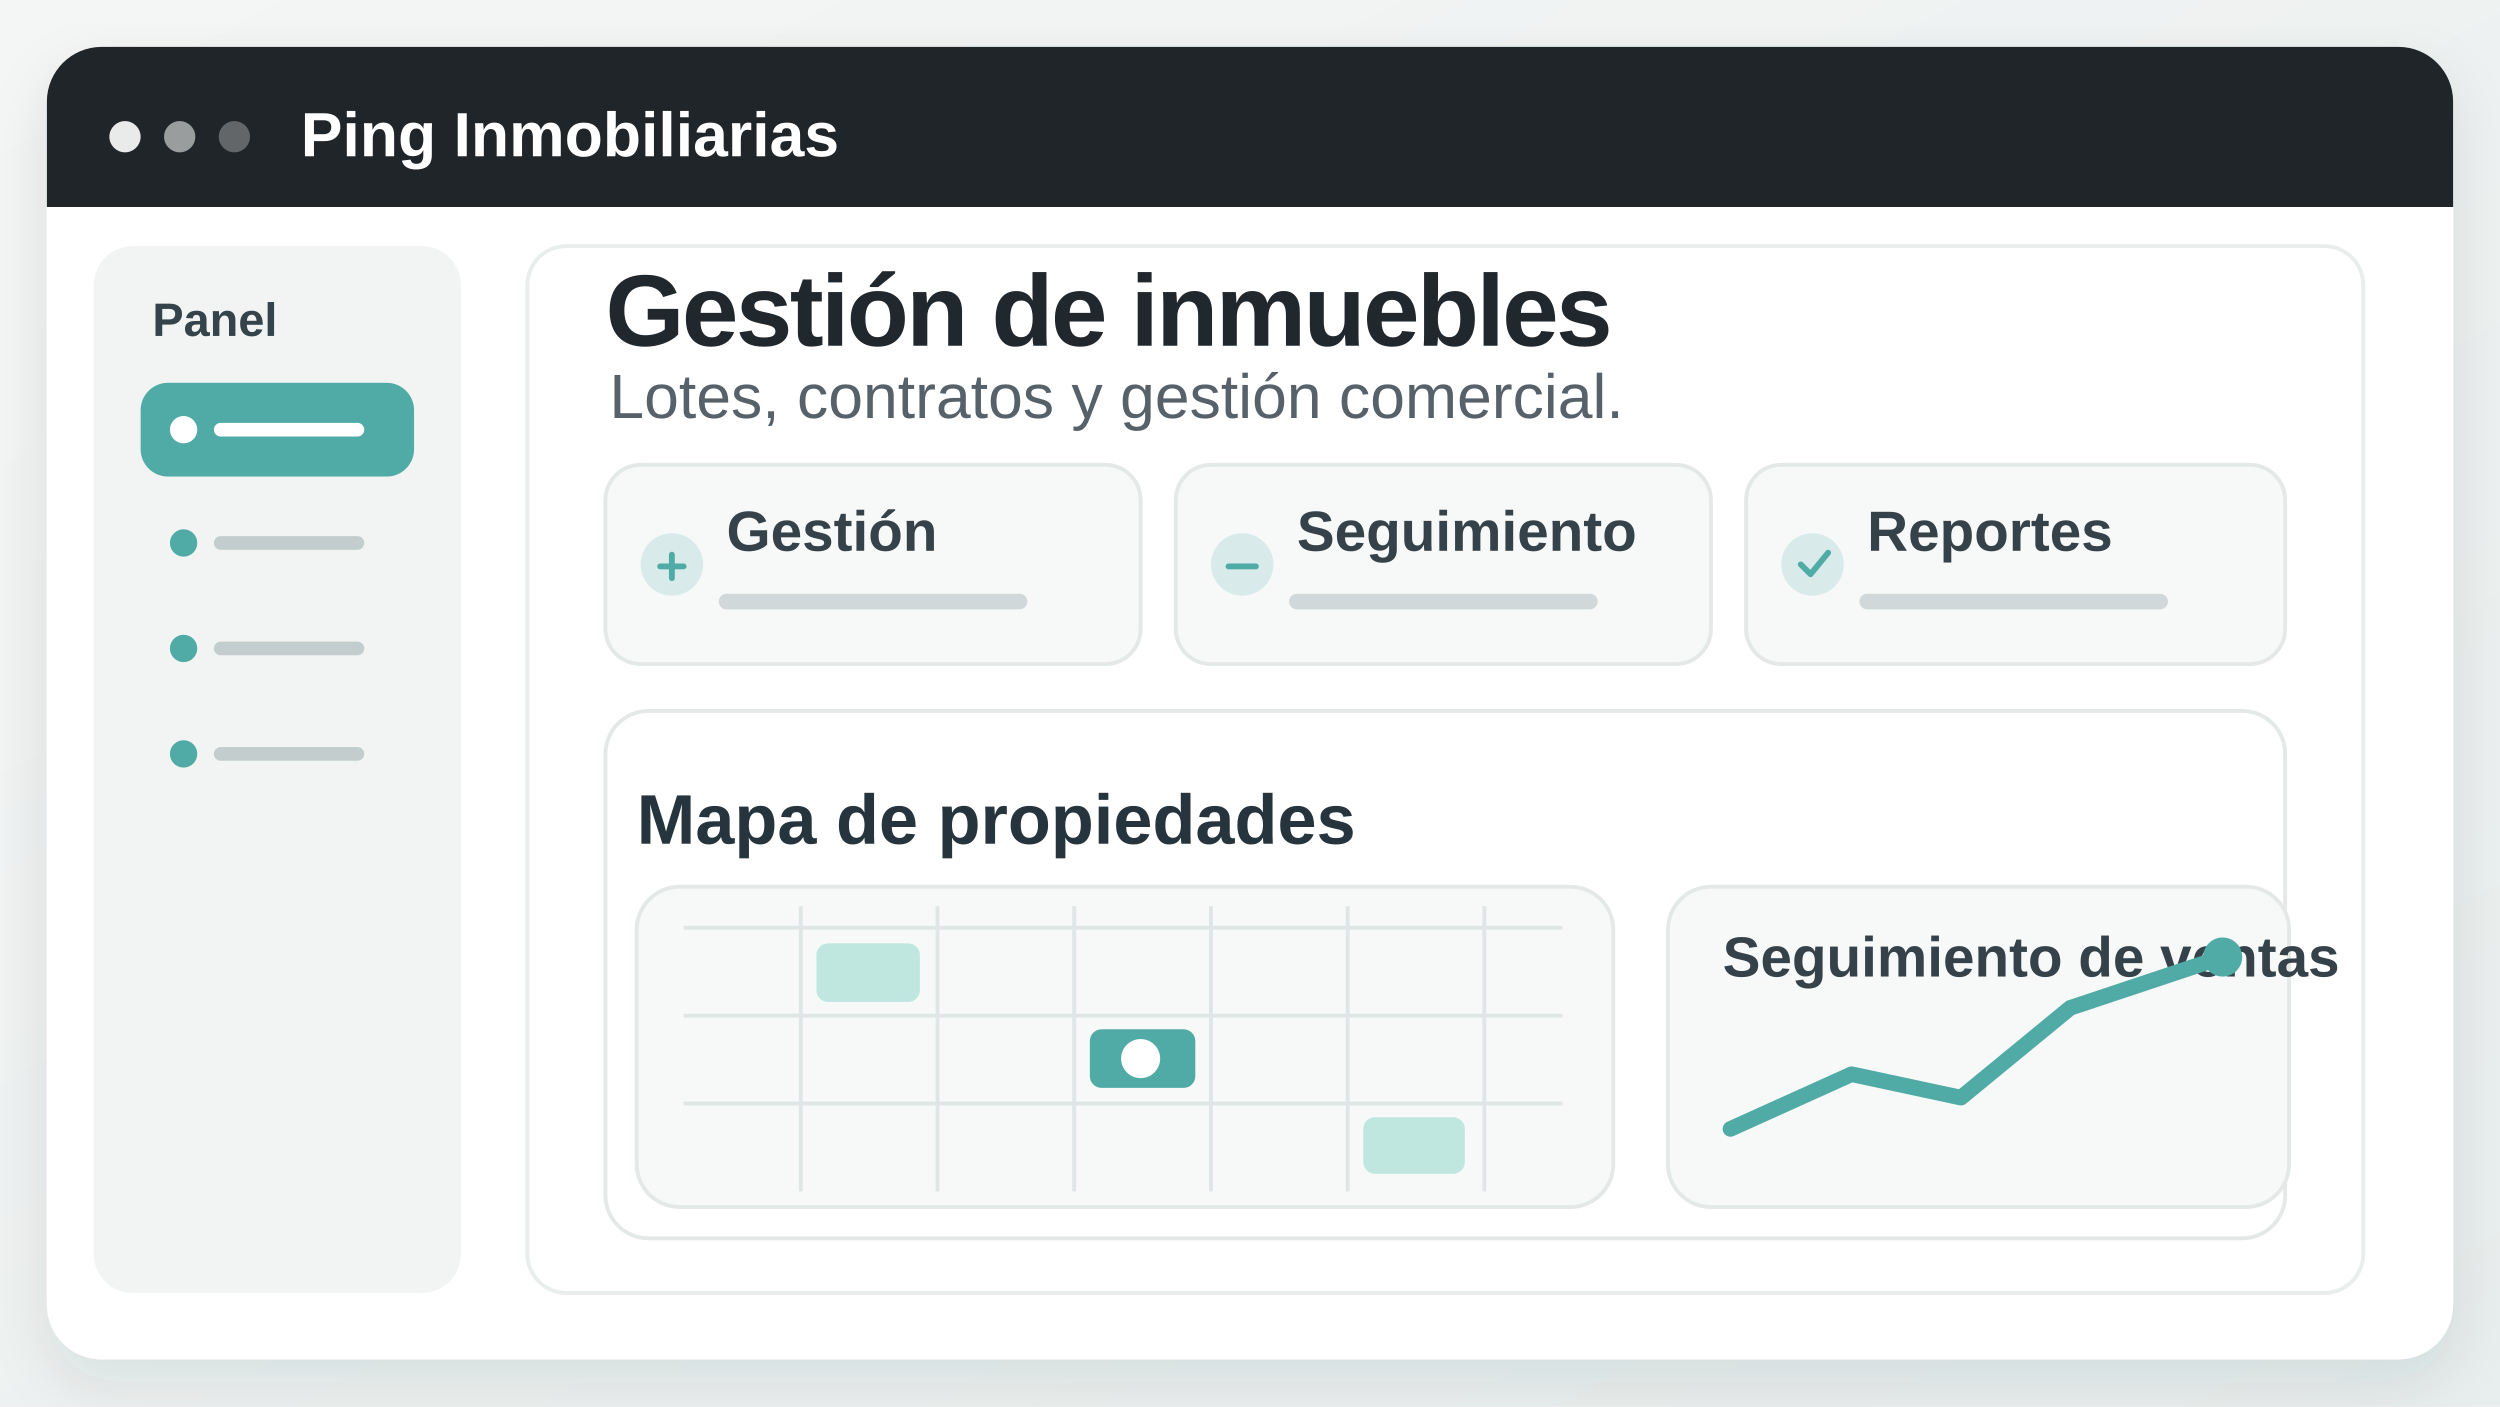
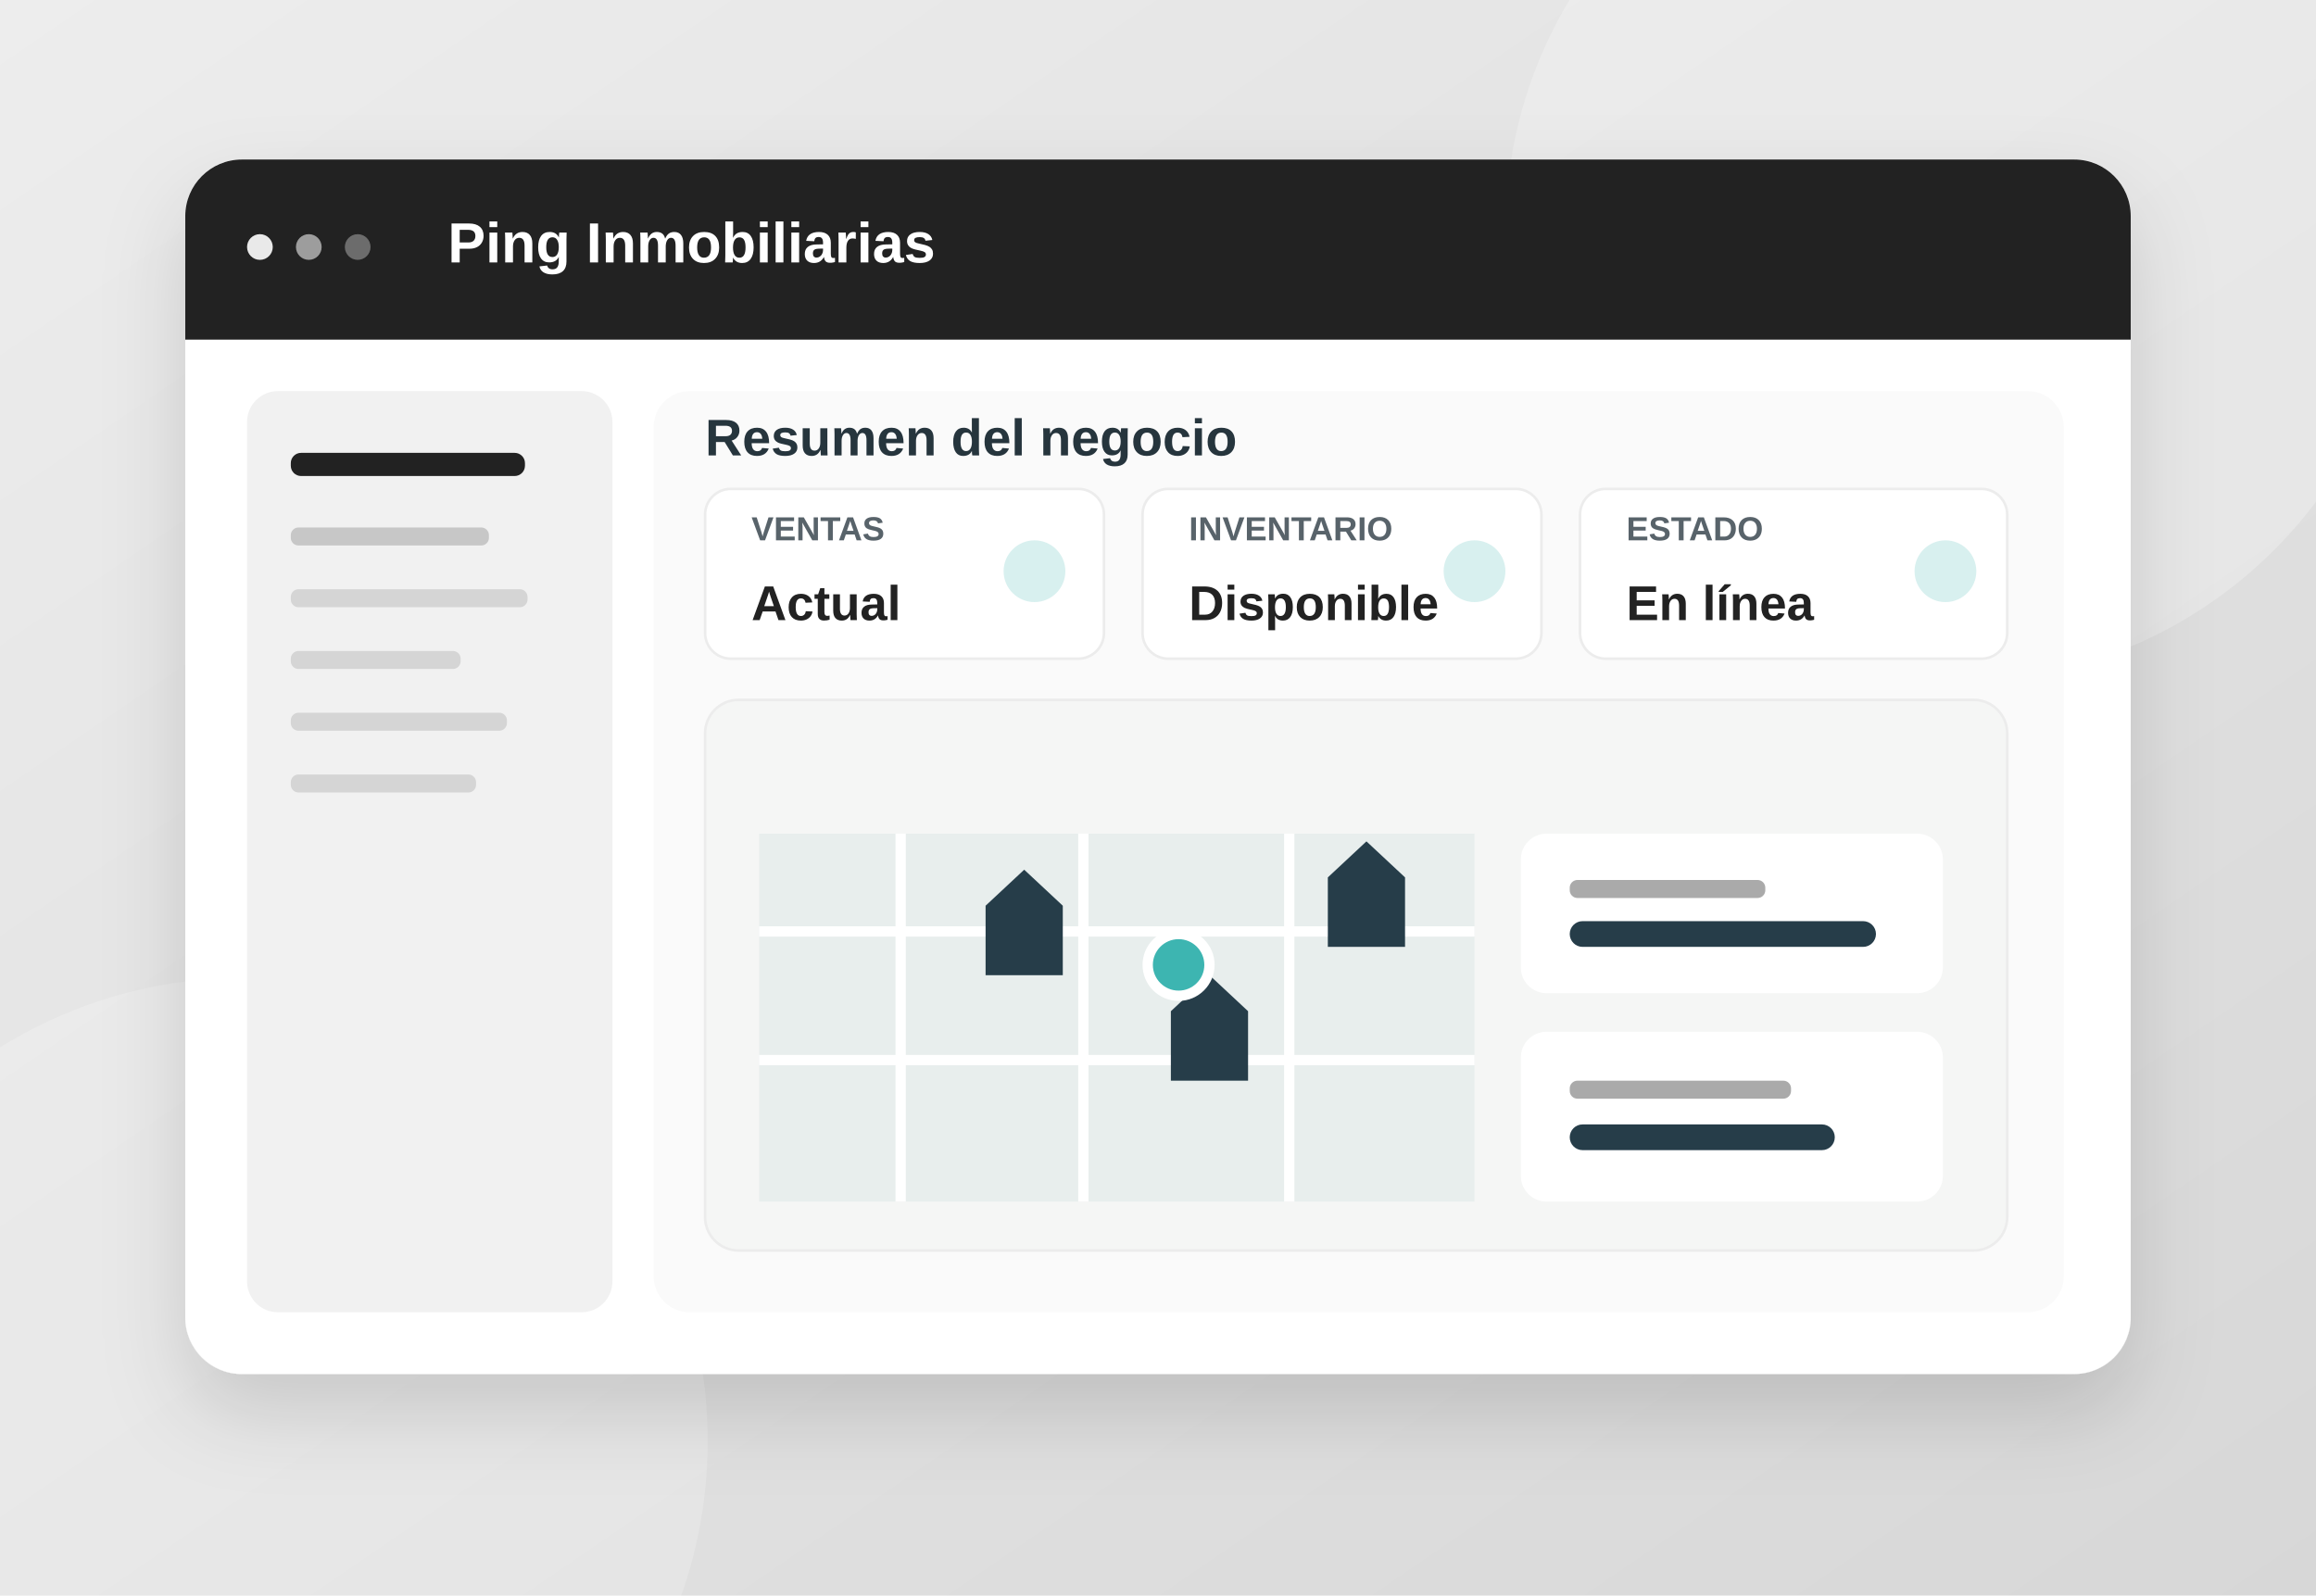
- <svg xmlns="http://www.w3.org/2000/svg" viewBox="0 0 1280 720" role="img" aria-label="Gestión de inmuebles: Lotes, contratos y seguimiento comercial.">
+ <svg xmlns="http://www.w3.org/2000/svg" viewBox="0 0 900 620" role="img" aria-label="Ping Inmobiliarias">
  <defs>
-     <linearGradient id="back" x1="0" y1="0" x2="1" y2="1">
-       <stop stop-color="#f4f6f5" />
-       <stop offset="1" stop-color="#e8eded" />
+     <linearGradient id="bg" x1="0" y1="0" x2="1" y2="1">
+       <stop stop-color="#ededed" />
+       <stop offset="1" stop-color="#d7d7d7" />
    </linearGradient>
-     <filter id="shadow" x="-10%" y="-10%" width="120%" height="125%">
-       <feDropShadow dx="0" dy="12" stdDeviation="15" flood-color="#26343d" flood-opacity=".10" />
+     <linearGradient id="teal" x1="0" y1="0" x2="1" y2="1">
+       <stop stop-color="#69d4d0" />
+       <stop offset="1" stop-color="#2fa9a7" />
+     </linearGradient>
+     <filter id="shadow" x="-20%" y="-20%" width="150%" height="160%">
+       <feDropShadow dx="0" dy="15" stdDeviation="16" flood-color="#151515" flood-opacity=".14" />
    </filter>
-     <style>.title{font:700 52px Arial,sans-serif;fill:#20272d;letter-spacing:-1.3px}.subtitle{font:400 32px Arial,sans-serif;fill:#56616a}.paneltitle{font:700 36px Arial,sans-serif;fill:#26343d}.label{font:700 29px Arial,sans-serif;fill:#35424a}.rowtext{font:600 28px Arial,sans-serif;fill:#39464e}.pilltext{font:700 25px Arial,sans-serif;fill:#34434a}.gridline{stroke:#e0e6e5;stroke-width:2}.barline{stroke:#d0d8d9;stroke-width:8;stroke-linecap:round}.track{fill:#e5ebeb}.softcard{fill:#f7f9f9;stroke:#e4e9e8;stroke-width:2}@media(max-width:500px){.product-name{font-size:48px!important}.title{font-size:62px!important}.subtitle{font-size:34px!important}.paneltitle{font-size:38px!important}.label{font-size:32px!important}.rowtext{font-size:31px!important}.pilltext{font-size:27px!important}}</style>
  </defs>
-   <rect width="1280" height="720" fill="url(#back)" />
-   <rect x="24" y="24" width="1232" height="672" rx="28" fill="#fff" filter="url(#shadow)" />
-   <path d="M52 24H1228a28 28 0 0 1 28 28v54H24V52a28 28 0 0 1 28-28" fill="#202529" />
-   <circle cx="64" cy="70" r="8" fill="#fff" opacity=".9" />
-   <circle cx="92" cy="70" r="8" fill="#fff" opacity=".55" />
-   <circle cx="120" cy="70" r="8" fill="#fff" opacity=".3" />
-   <text class="product-name" x="154" y="80" fill="#fff" font-family="Arial,sans-serif" font-size="32" font-weight="700">Ping Inmobiliarias</text>
-   <rect x="48" y="126" width="188" height="536" rx="20" fill="#f1f4f3" />
-   <text x="78" y="172" fill="#35434a" font-family="Arial,sans-serif" font-size="24" font-weight="700">Panel</text>
-   <rect x="72" y="196" width="140" height="48" rx="14" fill="#50aaa5" />
-   <circle cx="94" cy="220" r="7" fill="#fff" />
-   <path d="M113 220h70" stroke="#fff" stroke-width="7" stroke-linecap="round" />
-   <circle cx="94" cy="278" r="7" fill="#50aaa5" />
-   <path d="M113 278h70" stroke="#c3cdce" stroke-width="7" stroke-linecap="round" />
-   <circle cx="94" cy="332" r="7" fill="#50aaa5" />
-   <path d="M113 332h70" stroke="#c3cdce" stroke-width="7" stroke-linecap="round" />
-   <circle cx="94" cy="386" r="7" fill="#50aaa5" />
-   <path d="M113 386h70" stroke="#c3cdce" stroke-width="7" stroke-linecap="round" />
-   <rect x="270" y="126" width="940" height="536" rx="20" fill="#fff" stroke="#e9edec" stroke-width="2" />
-   <text x="310" y="177" class="title">Gestión de inmuebles</text>
-   <text x="312" y="214" class="subtitle">Lotes, contratos y gestión comercial.</text>
-   <rect x="310" y="238" width="274" height="102" rx="18" class="softcard" />
-   <rect x="602" y="238" width="274" height="102" rx="18" class="softcard" />
-   <rect x="894" y="238" width="276" height="102" rx="18" class="softcard" />
-   <circle cx="344" cy="289" r="16" fill="#50aaa5" opacity=".18" />
-   <path d="M338 290h12m-6-6v12" stroke="#50aaa5" stroke-width="3" stroke-linecap="round" />
-   <text x="372" y="282" class="label">Gestión</text>
-   <path d="M372 308h150" class="barline" />
-   <circle cx="636" cy="289" r="16" fill="#50aaa5" opacity=".18" />
-   <path d="M629 290h14" stroke="#50aaa5" stroke-width="3" stroke-linecap="round" />
-   <text x="664" y="282" class="label">Seguimiento</text>
-   <path d="M664 308h150" class="barline" />
-   <circle cx="928" cy="289" r="16" fill="#50aaa5" opacity=".18" />
-   <path d="m922 289 5 5 9-11" fill="none" stroke="#50aaa5" stroke-width="3" stroke-linecap="round" stroke-linejoin="round" />
-   <text x="956" y="282" class="label">Reportes</text>
-   <path d="M956 308h150" class="barline" />
-   <rect x="310" y="364" width="860" height="270" rx="22" fill="#fff" stroke="#e4e9e8" stroke-width="2" />
-   <text x="326" y="432" class="paneltitle">Mapa de propiedades</text>
-   <rect x="326" y="454" width="500" height="164" rx="22" class="softcard" />
-   <path d="M350 475H800M350 520H800M350 565H800M410 464V610M480 464V610M550 464V610M620 464V610M690 464V610M760 464V610" class="gridline" />
-   <rect x="418" y="483" width="53" height="30" rx="6" fill="#bfe7df" />
-   <rect x="558" y="527" width="54" height="30" rx="6" fill="#50aaa5" />
-   <rect x="698" y="572" width="52" height="29" rx="6" fill="#bfe7df" />
-   <circle cx="584" cy="542" r="10" fill="#fff" />
-   <rect x="854" y="454" width="318" height="164" rx="22" class="softcard" />
-   <text x="882" y="500" class="label">Seguimiento de ventas</text>
-   <path d="M886 578 948 550 1004 562 1060 516 1138 490" fill="none" stroke="#50aaa5" stroke-width="8" stroke-linecap="round" stroke-linejoin="round" />
-   <circle cx="1138" cy="490" r="10" fill="#50aaa5" />
+   <rect width="900" height="620" fill="url(#bg)" />
+   <circle cx="760" cy="90" r="175" fill="#fff" opacity=".24" />
+   <circle cx="95" cy="560" r="180" fill="#fff" opacity=".2" />
+   <g filter="url(#shadow)">
+     <rect x="72" y="62" width="756" height="472" rx="22" fill="#fff" />
+     <path d="M94 62h712a22 22 0 0 1 22 22v48H72V84a22 22 0 0 1 22-22" fill="#202020" />
+     <circle cx="101" cy="96" r="5" fill="#fff" opacity=".9" />
+     <circle cx="120" cy="96" r="5" fill="#fff" opacity=".56" />
+     <circle cx="139" cy="96" r="5" fill="#fff" opacity=".34" />
+     <text x="174" y="102" fill="#fff" font-family="Arial,sans-serif" font-size="22" font-weight="700">Ping Inmobiliarias</text>
+     <rect x="96" y="152" width="142" height="358" rx="12" fill="#f1f1f1" />
+     <rect x="113" y="176" width="91" height="9" rx="4" fill="#202020" />
+     <rect x="113" y="205" width="77" height="7" rx="3" fill="#c7c7c7" />
+     <rect x="113" y="229" width="92" height="7" rx="3" fill="#d5d5d5" />
+     <rect x="113" y="253" width="66" height="7" rx="3" fill="#d5d5d5" />
+     <rect x="113" y="277" width="84" height="7" rx="3" fill="#d5d5d5" />
+     <rect x="113" y="301" width="72" height="7" rx="3" fill="#d5d5d5" />
+     <rect x="254" y="152" width="548" height="358" rx="14" fill="#fafafa" />
+     <text x="274" y="177" fill="#26343d" font-family="Arial,sans-serif" font-size="20" font-weight="700">Resumen del negocio</text>
+     <rect x="274" y="190" width="155" height="66" rx="10" fill="#fff" stroke="#ececec" />
+     <rect x="444" y="190" width="155" height="66" rx="10" fill="#fff" stroke="#ececec" />
+     <rect x="614" y="190" width="166" height="66" rx="10" fill="#fff" stroke="#ececec" />
+     <text x="292" y="210" fill="#59636b" font-family="Arial,sans-serif" font-size="13" font-weight="700">VENTAS</text>
+     <text x="292" y="241" fill="#202020" font-family="Arial,sans-serif" font-size="19" font-weight="700">Actual</text>
+     <circle cx="402" cy="222" r="12" fill="#d8f0ef" />
+     <circle cx="573" cy="222" r="12" fill="#d8f0ef" />
+     <circle cx="756" cy="222" r="12" fill="#d8f0ef" />
+     <text x="462" y="210" fill="#59636b" font-family="Arial,sans-serif" font-size="13" font-weight="700">INVENTARIO</text>
+     <text x="462" y="241" fill="#202020" font-family="Arial,sans-serif" font-size="19" font-weight="700">Disponible</text>
+     <text x="632" y="210" fill="#59636b" font-family="Arial,sans-serif" font-size="13" font-weight="700">ESTADO</text>
+     <text x="632" y="241" fill="#202020" font-family="Arial,sans-serif" font-size="19" font-weight="700">En línea</text>
+     <text x="293" y="303" fill="#26343d" font-family="Arial,sans-serif" font-size="23" font-weight="700">Gestión de inmuebles</text>
+     <rect x="274" y="272" width="506" height="214" rx="13" fill="#f5f6f5" stroke="#ececec" />
+     <path d="M295 324h278v143H295z" fill="#e8eeed" />
+     <path d="M295 362h278M295 412h278M350 324v143M421 324v143M501 324v143" stroke="#fff" stroke-width="4" />
+     <path d="M383 352l15-14 15 14v27h-30zM455 393l15-14 15 14v27h-30zM516 341l15-14 15 14v27h-30z" fill="#263d4a" />
+     <circle cx="458" cy="375" r="12" fill="#3db5b1" stroke="#fff" stroke-width="4" />
+     <rect x="591" y="324" width="164" height="62" rx="10" fill="#fff" />
+     <rect x="591" y="401" width="164" height="66" rx="10" fill="#fff" />
+     <rect x="610" y="342" width="76" height="7" rx="3" fill="#aaa" />
+     <rect x="610" y="358" width="119" height="10" rx="5" fill="#253c49" />
+     <rect x="610" y="420" width="86" height="7" rx="3" fill="#aaa" />
+     <rect x="610" y="437" width="103" height="10" rx="5" fill="#253c49" />
+   </g>
</svg>
